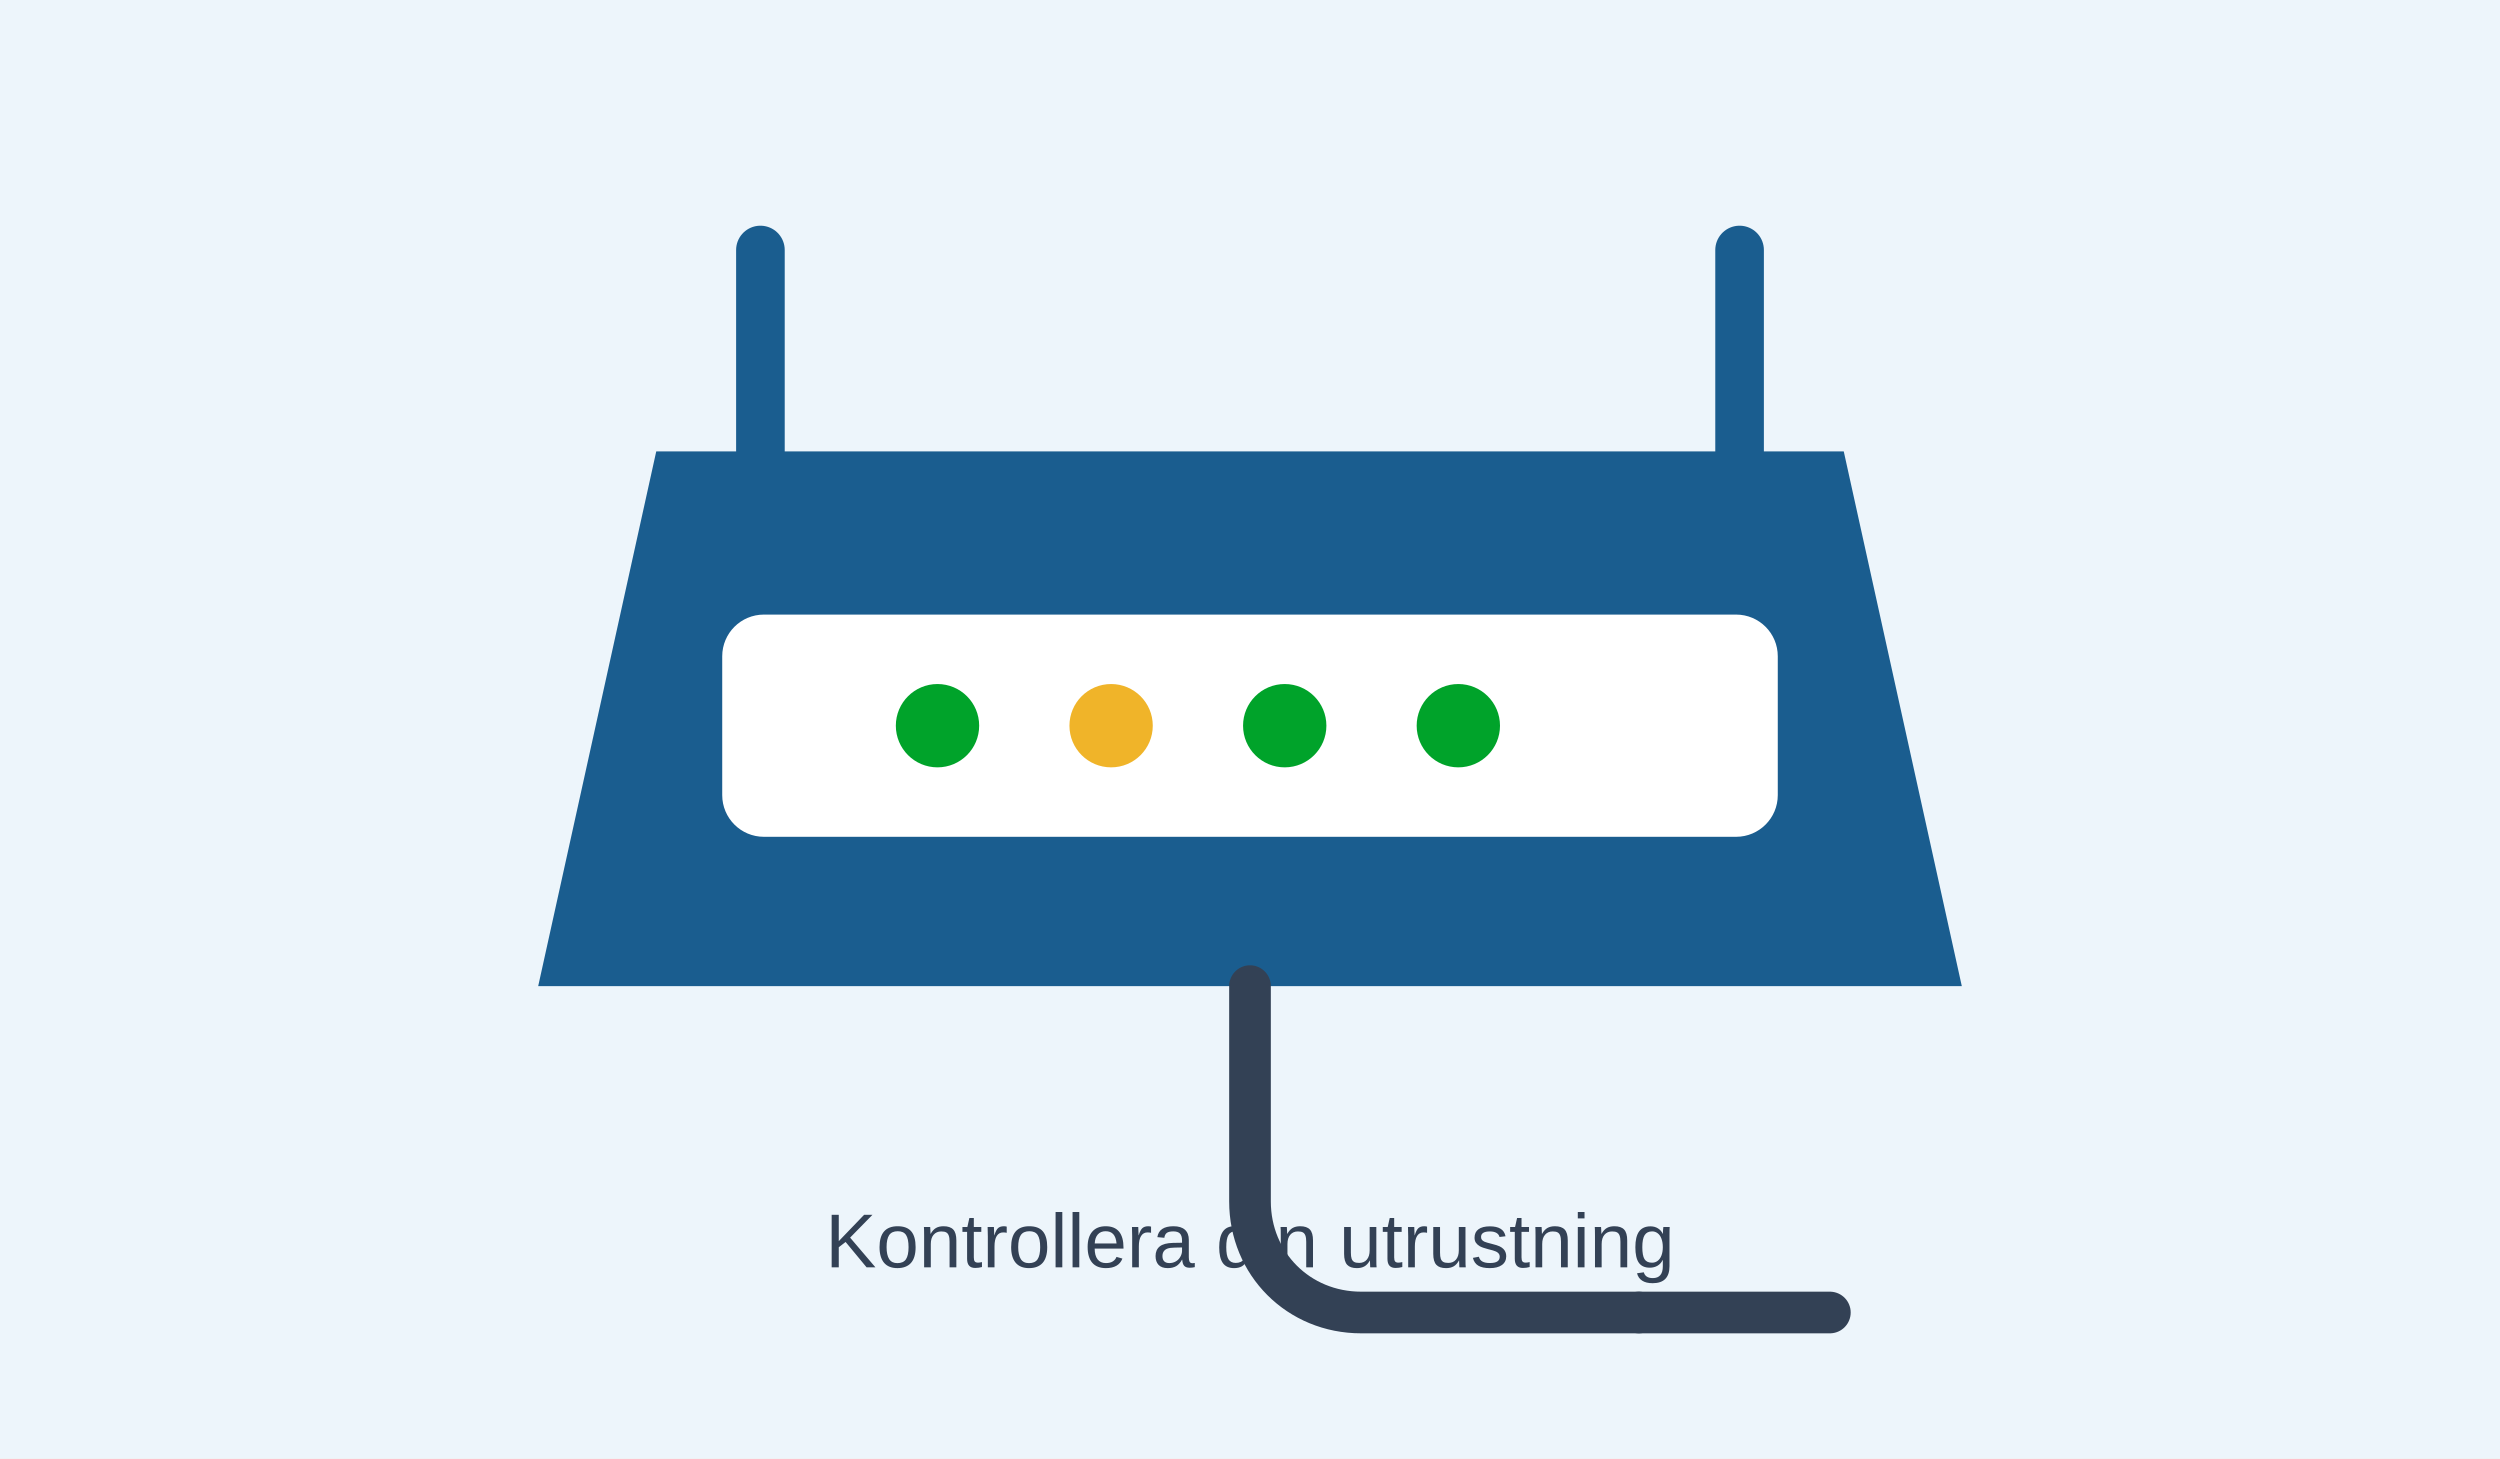
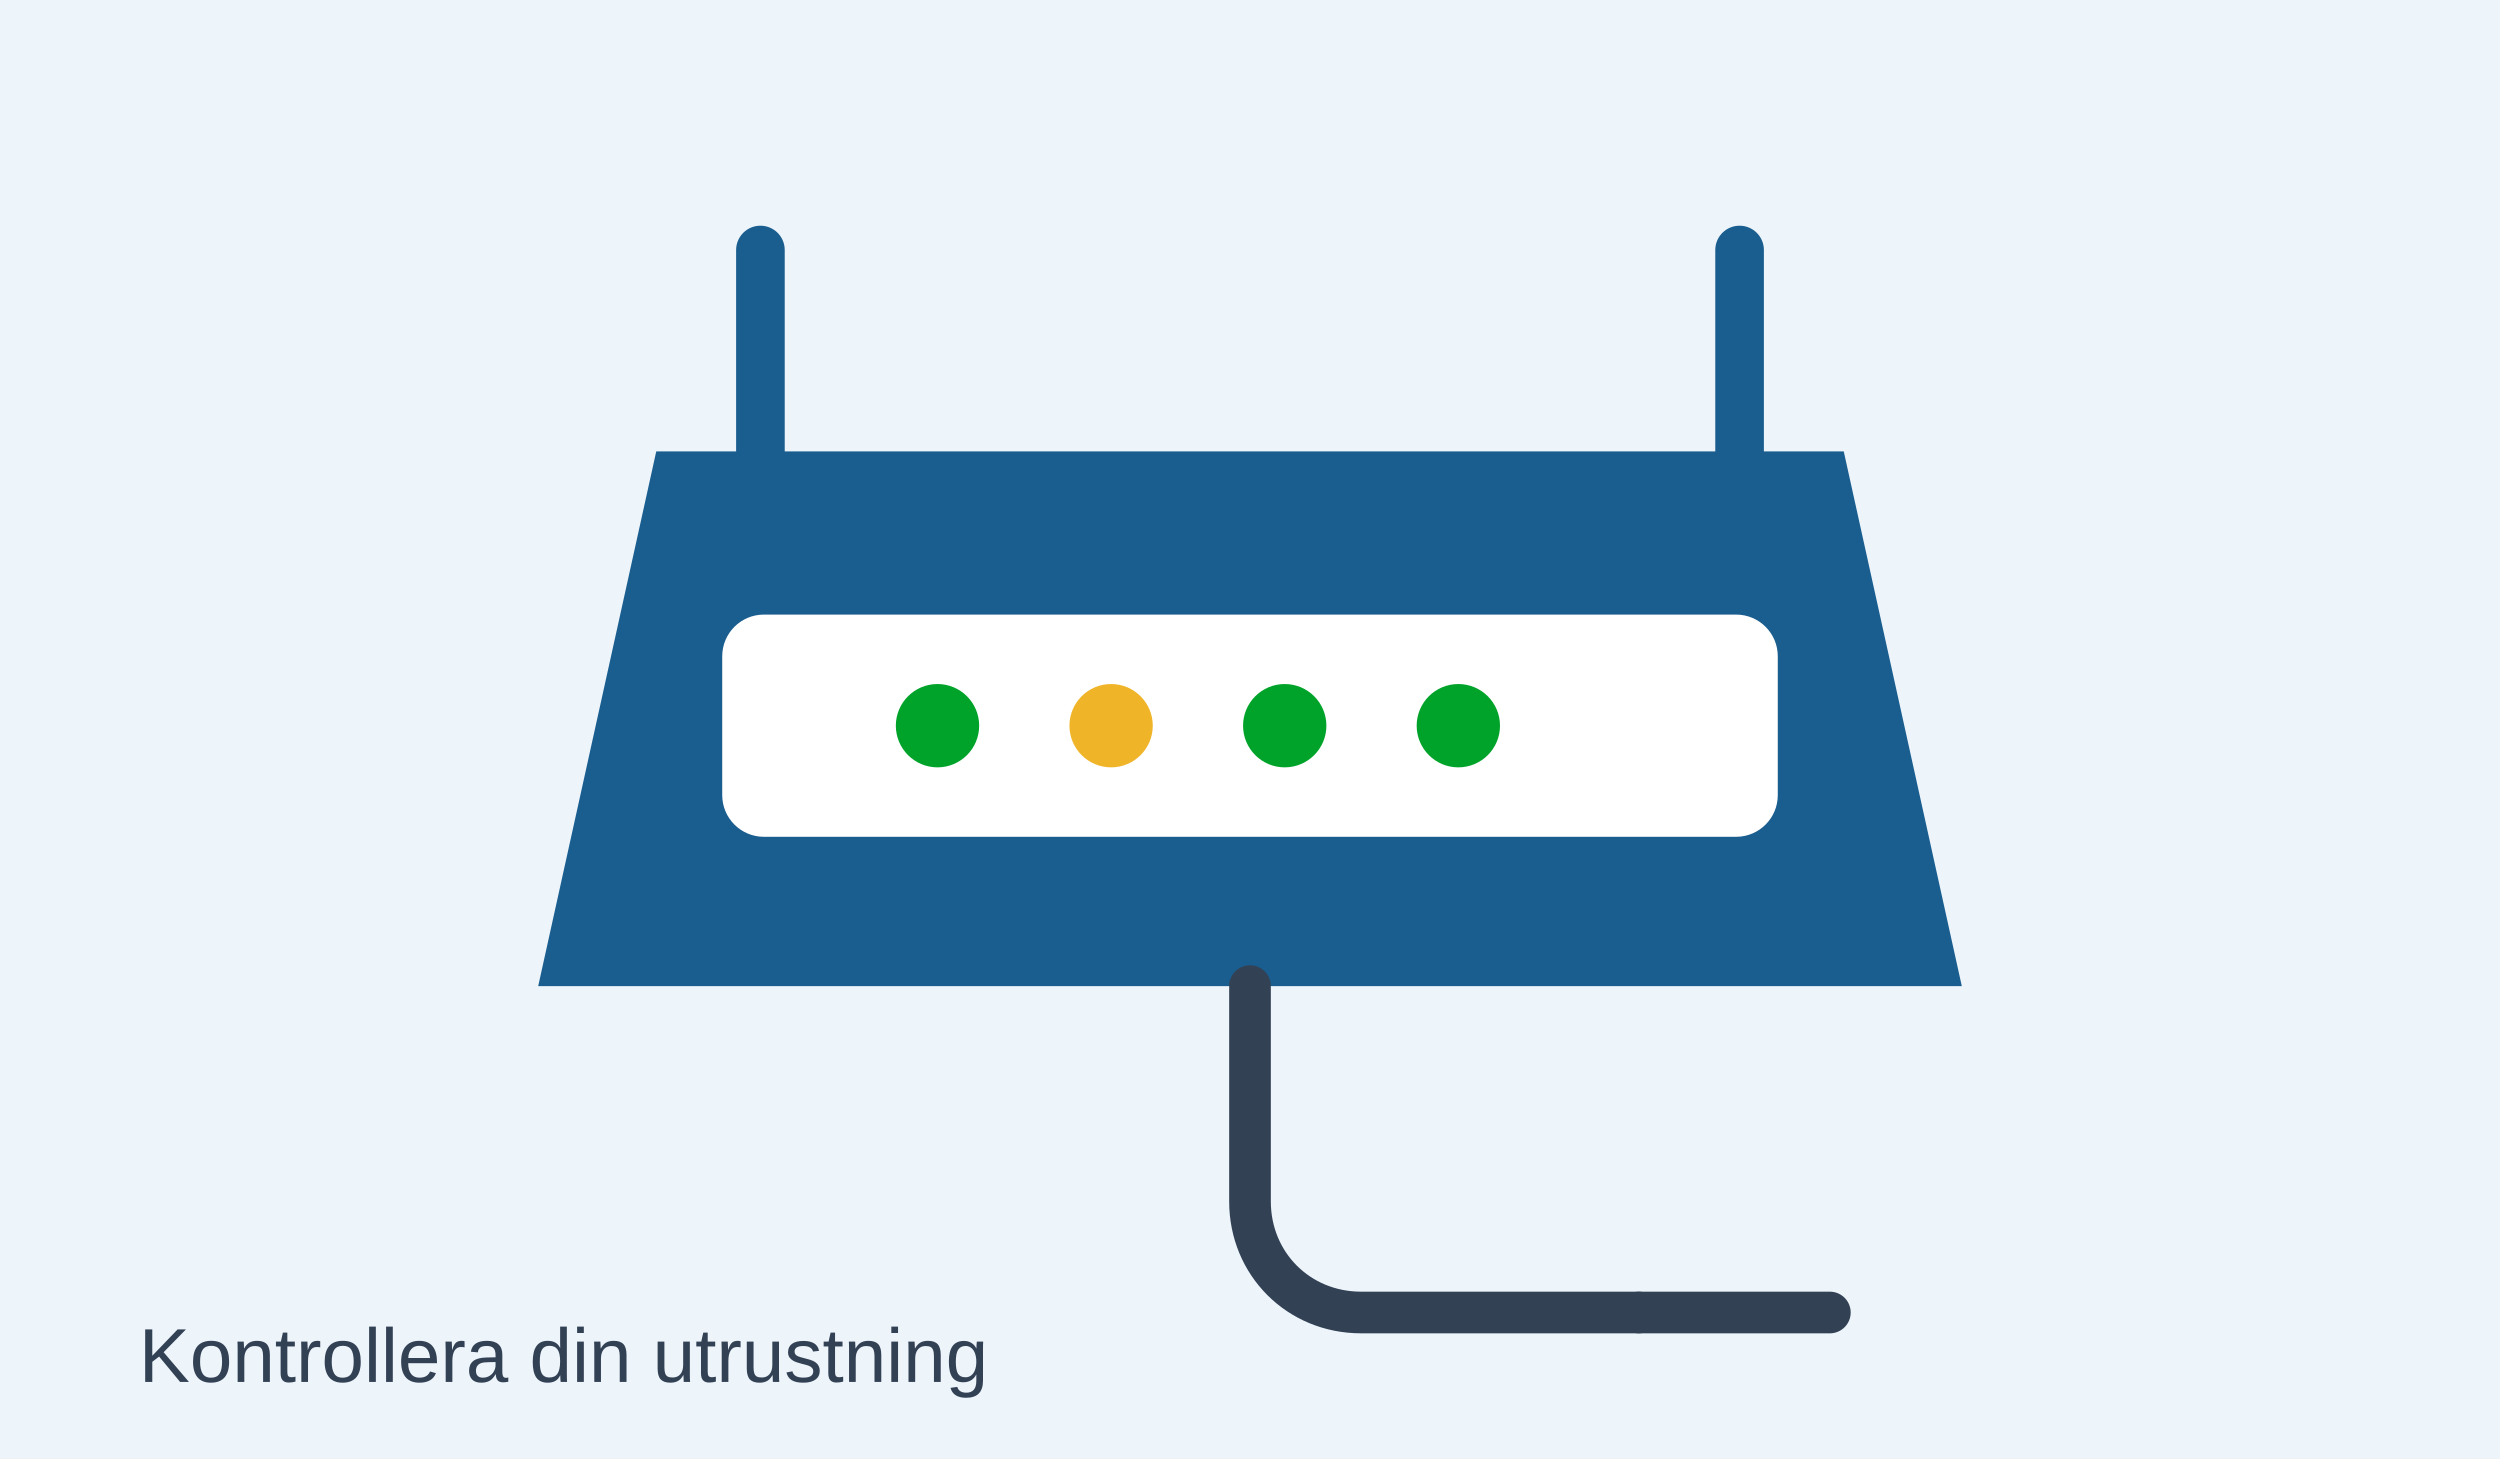
<svg xmlns="http://www.w3.org/2000/svg" viewBox="0 0 720 420" role="img" aria-labelledby="title desc">
  <rect width="720" height="420" fill="#edf5fb" />
  <path d="M155 284h410l-34-154H189z" fill="#1a5d8f" />
  <path d="M219 130V72m282 58V72" stroke="#1a5d8f" stroke-width="14" stroke-linecap="round" />
  <rect x="208" y="177" width="304" height="64" rx="12" fill="#fff" />
  <circle cx="270" cy="209" r="12" fill="#00a32a" />
  <circle cx="320" cy="209" r="12" fill="#f0b429" />
  <circle cx="370" cy="209" r="12" fill="#00a32a" />
  <circle cx="420" cy="209" r="12" fill="#00a32a" />
  <path d="M360 284v62c0 18 14 32 32 32h80" fill="none" stroke="#334155" stroke-width="12" stroke-linecap="round" />
  <path d="M472 378h55" stroke="#334155" stroke-width="12" stroke-linecap="round" />
-   <text x="360" y="365" text-anchor="middle" fill="#334155" font-family="Arial,sans-serif" font-size="22">Kontrollera din utrustning</text>
+   <text x="40" y="398" text-anchor="start" fill="#334155" font-family="Arial,sans-serif" font-size="22">Kontrollera din utrustning</text>
</svg>
